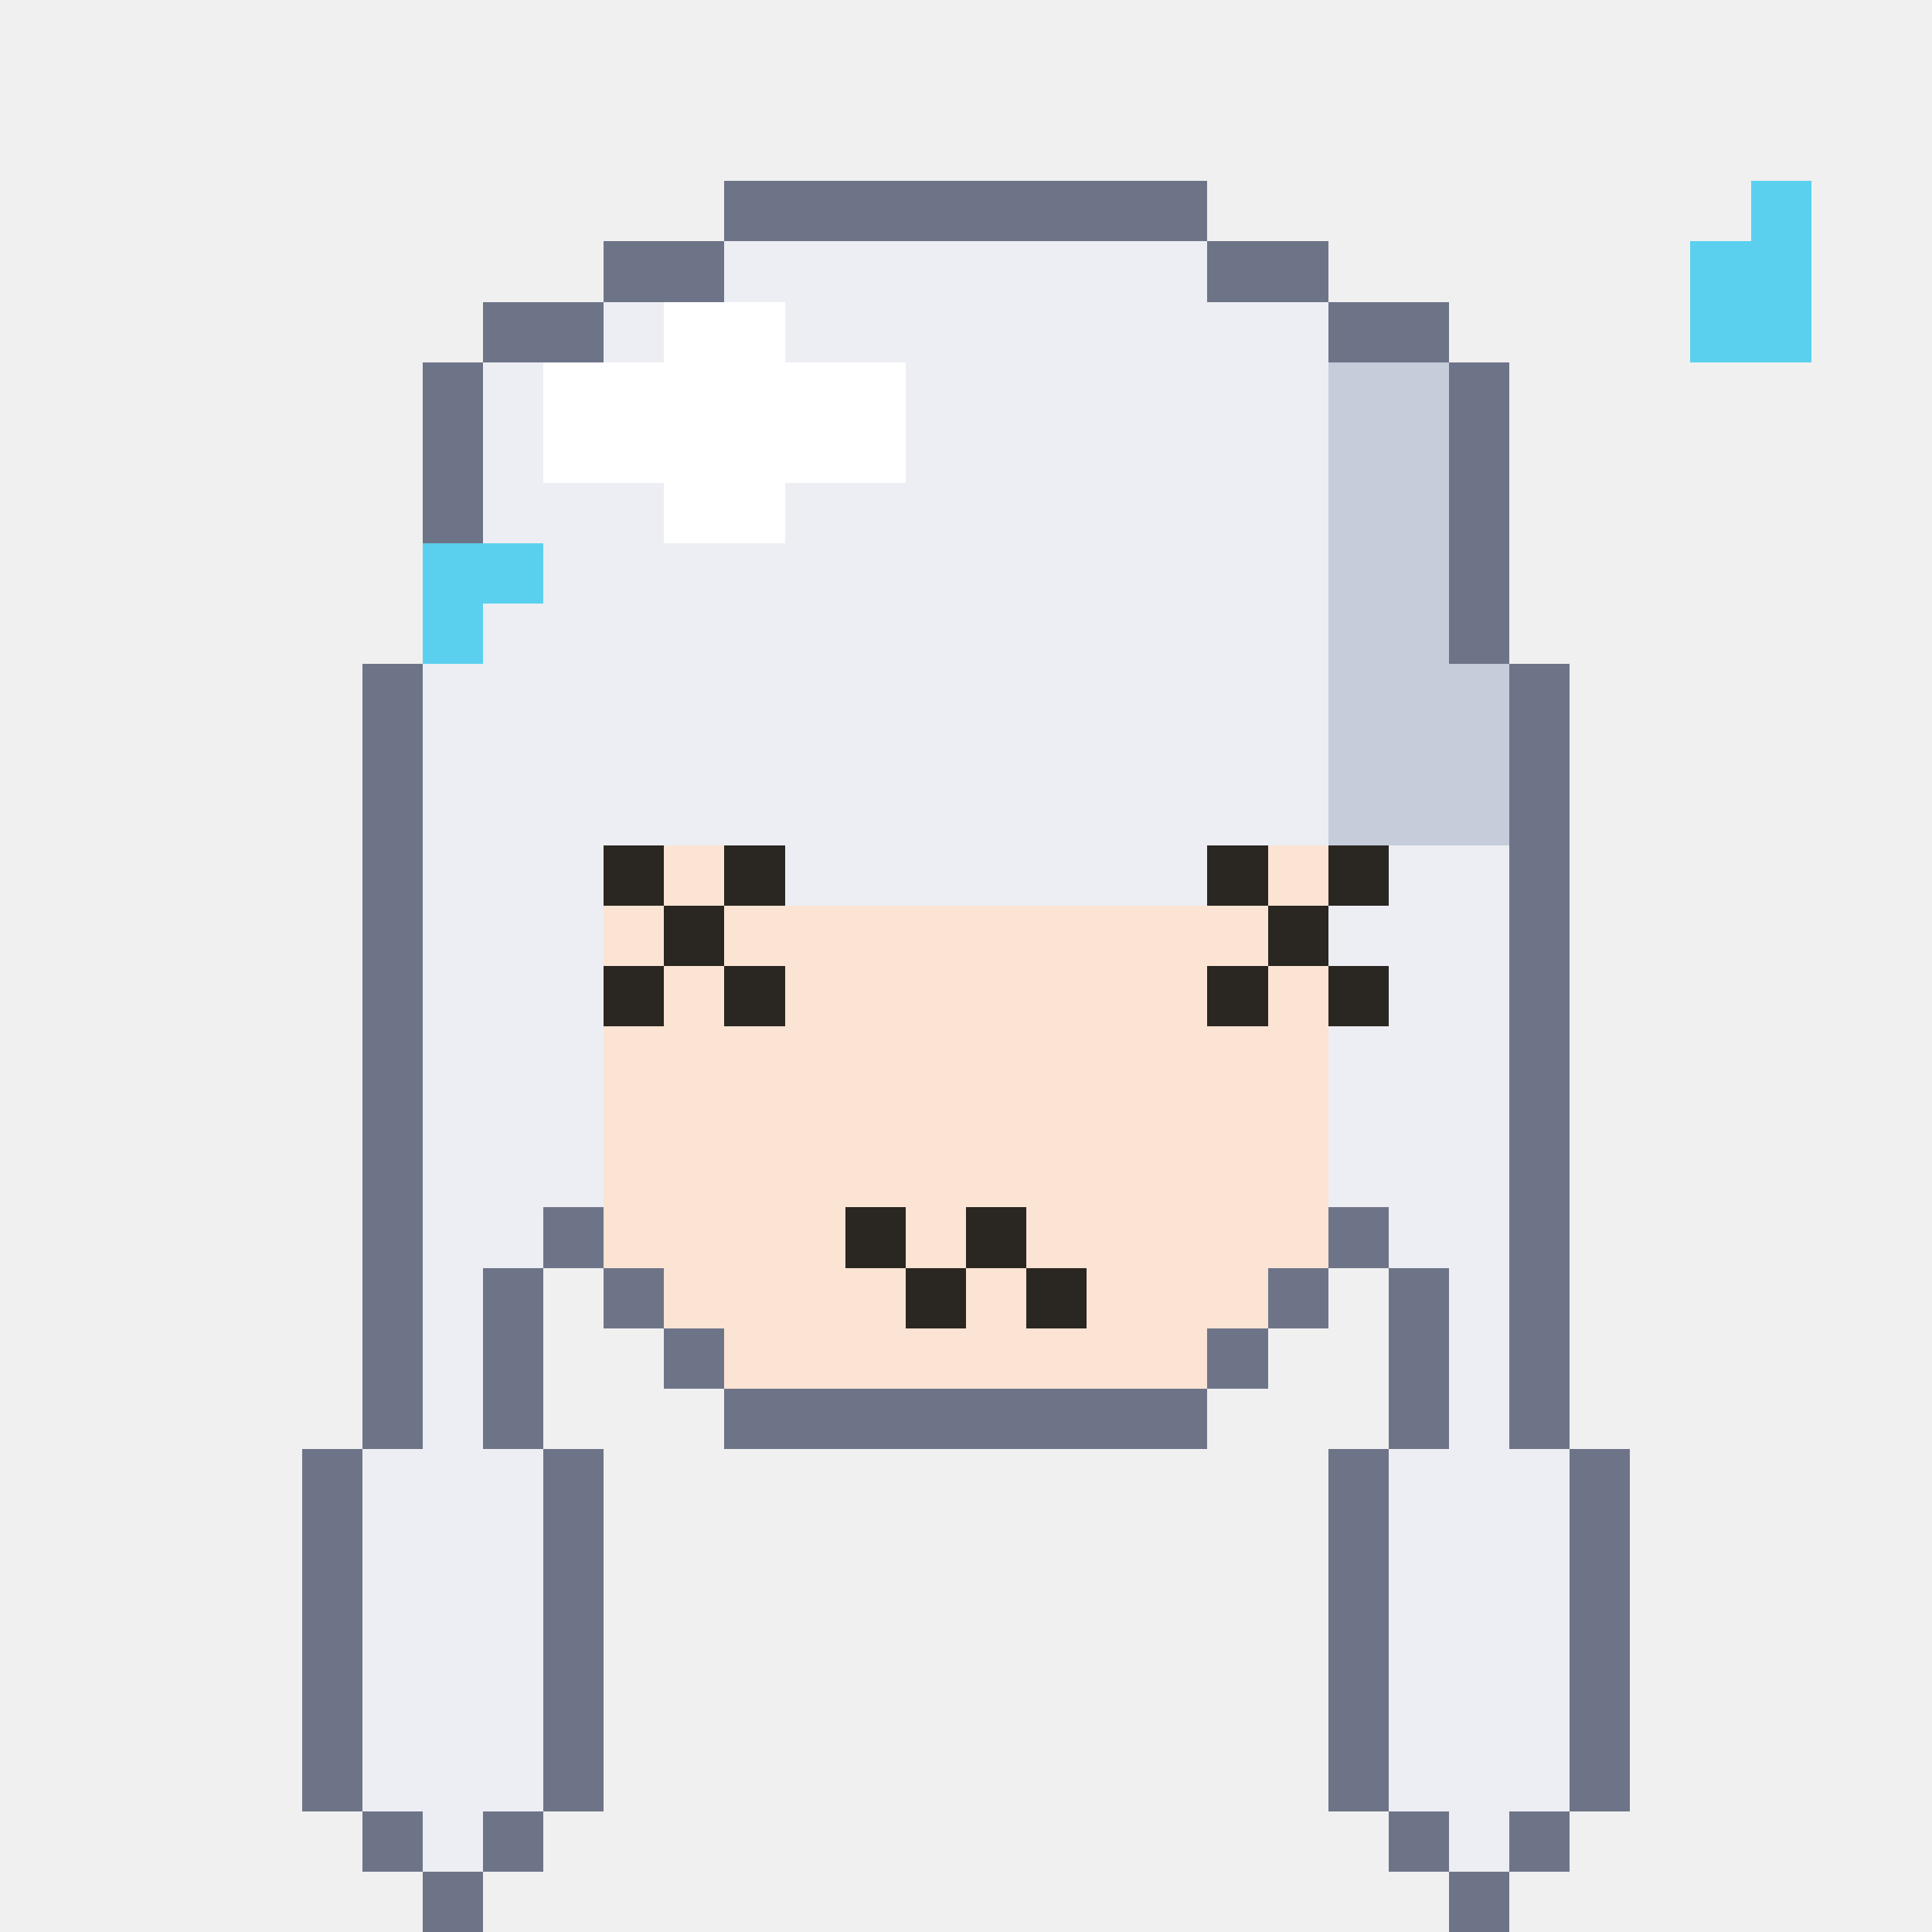
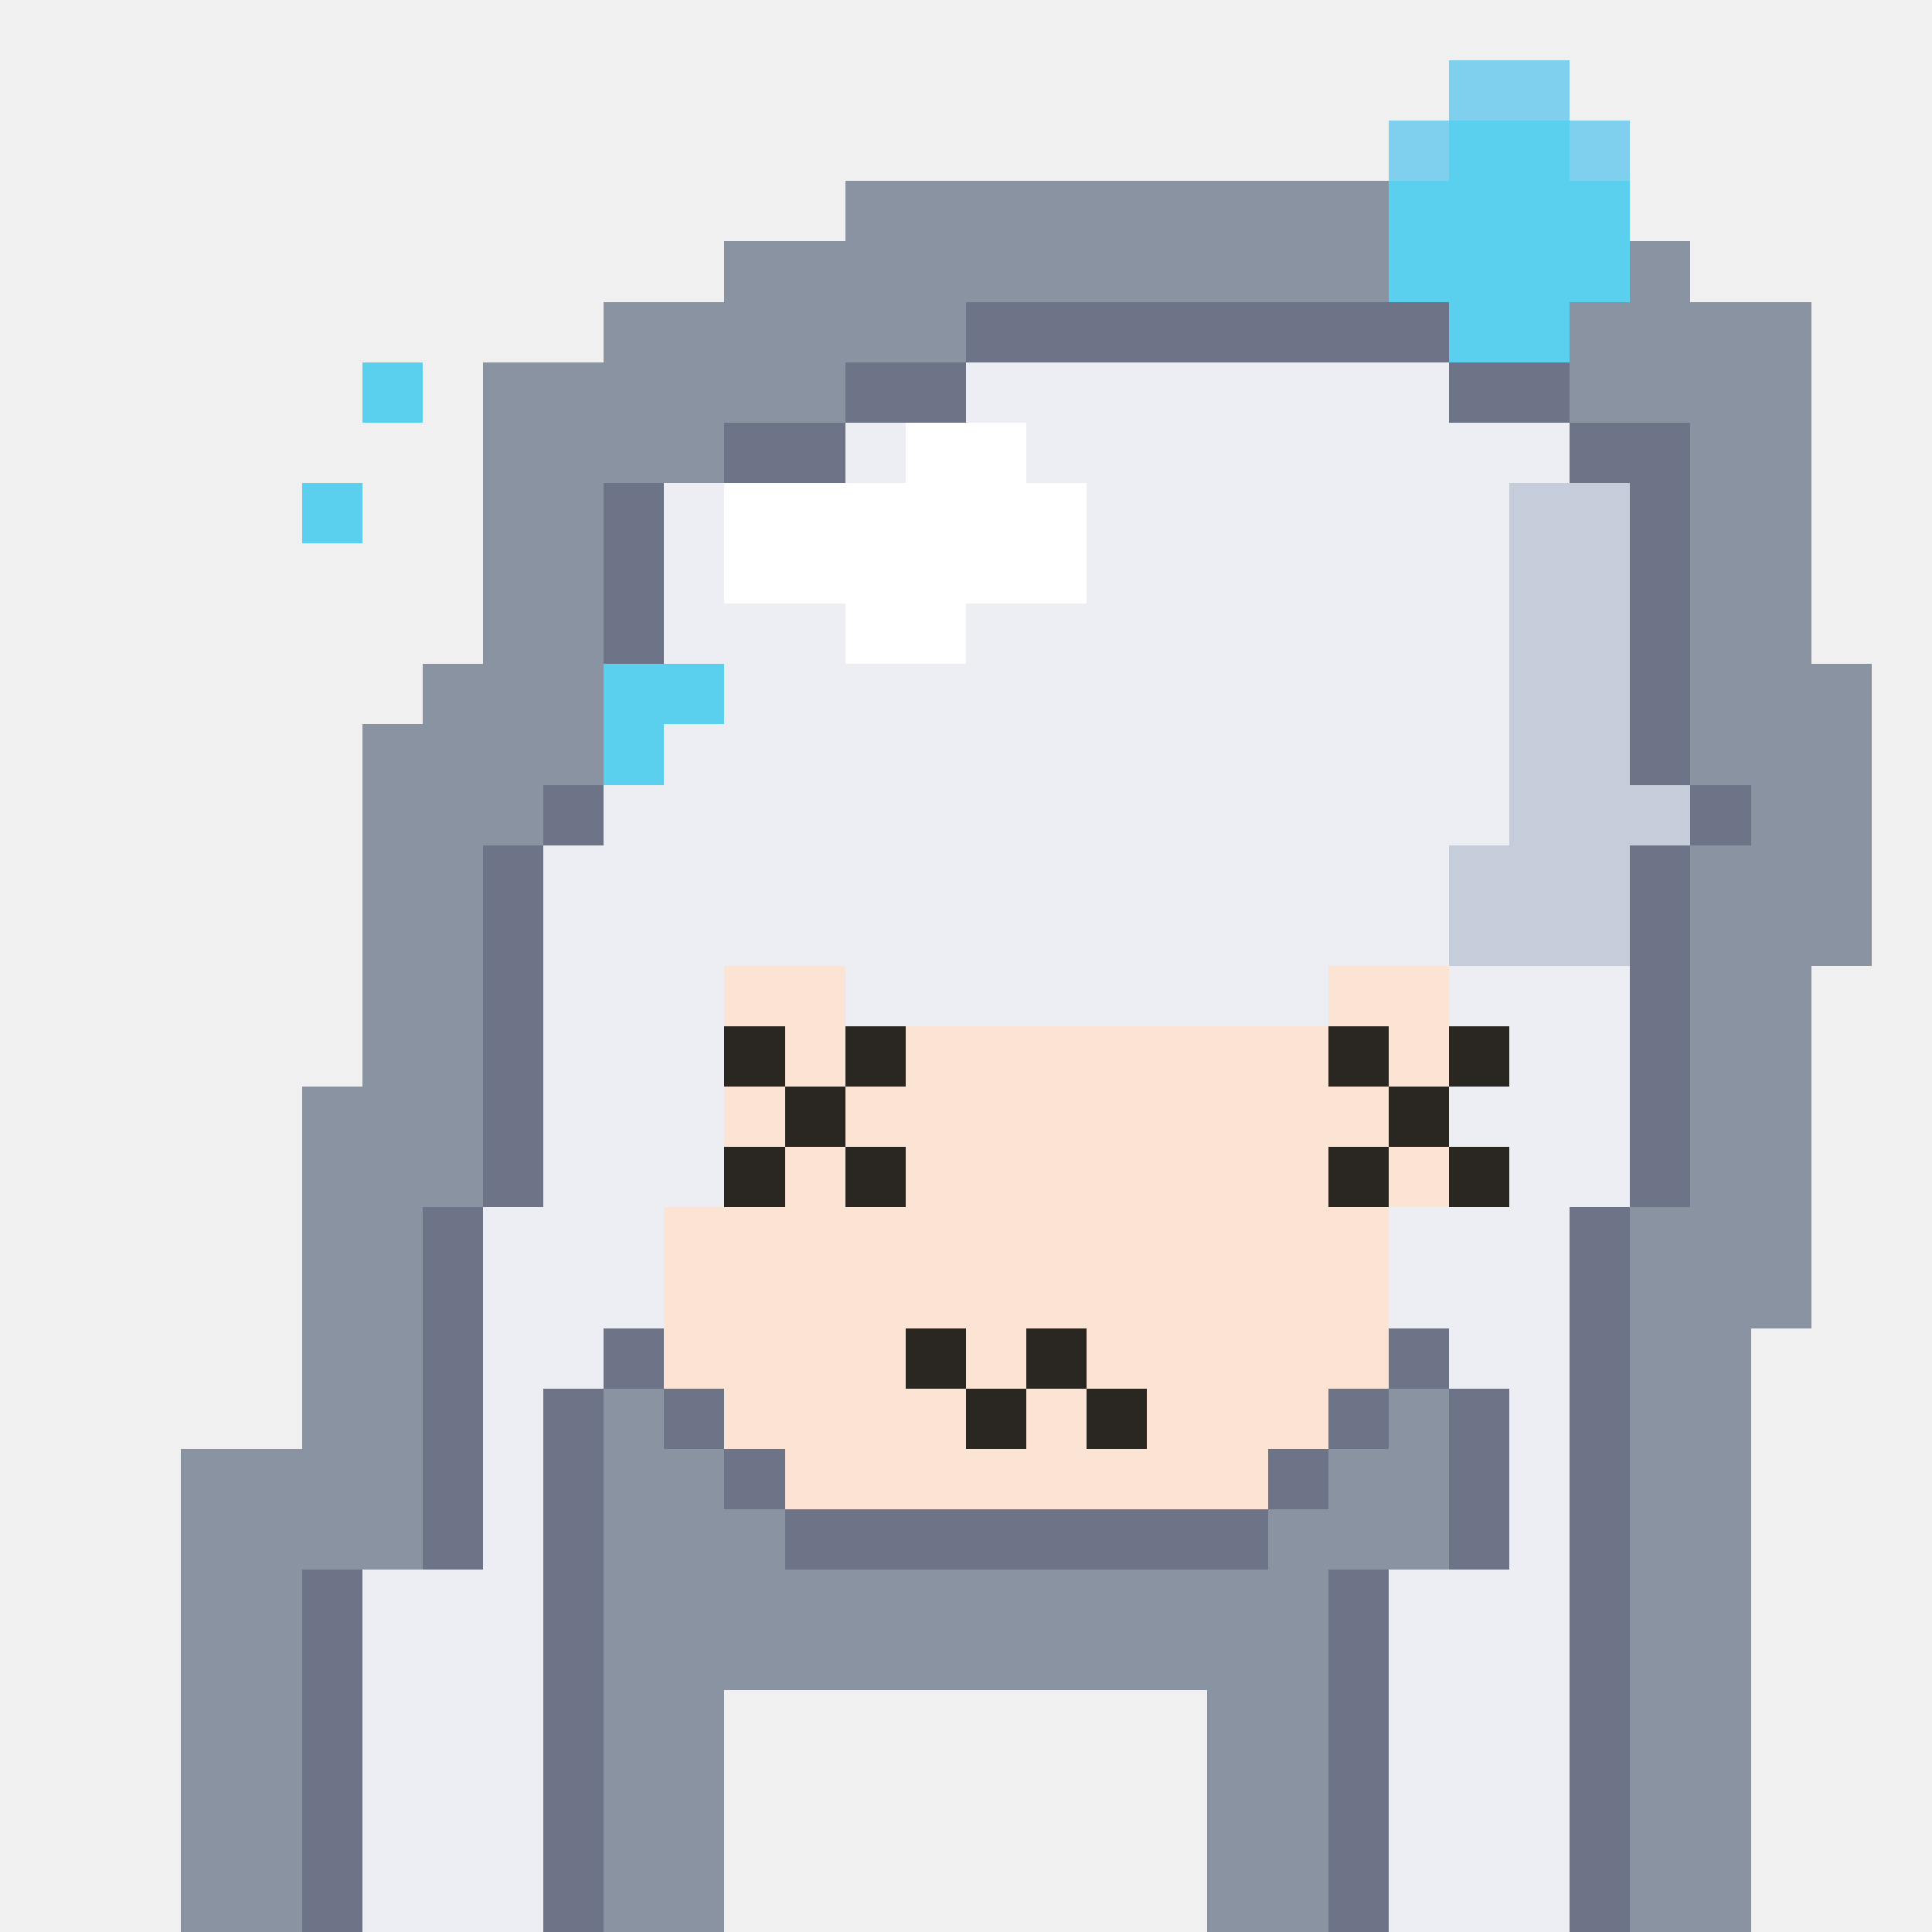
<svg xmlns="http://www.w3.org/2000/svg" width="128" height="128" viewBox="0 0 128 128" shape-rendering="crispEdges">
-   <rect x="48" y="12" width="32" height="4" fill="#6E7488" />
-   <rect x="116" y="12" width="4" height="4" fill="#5BD0EE" />
-   <rect x="40" y="16" width="8" height="4" fill="#6E7488" />
-   <rect x="48" y="16" width="32" height="4" fill="#ECEEF3" />
-   <rect x="80" y="16" width="8" height="4" fill="#6E7488" />
-   <rect x="112" y="16" width="8" height="4" fill="#5BD0EE" />
-   <rect x="32" y="20" width="8" height="4" fill="#6E7488" />
-   <rect x="40" y="20" width="4" height="4" fill="#ECEEF3" />
-   <rect x="44" y="20" width="8" height="4" fill="#FFFFFF" />
-   <rect x="52" y="20" width="36" height="4" fill="#ECEEF3" />
-   <rect x="88" y="20" width="8" height="4" fill="#6E7488" />
-   <rect x="112" y="20" width="8" height="4" fill="#5BD0EE" />
-   <rect x="28" y="24" width="4" height="4" fill="#6E7488" />
-   <rect x="32" y="24" width="4" height="4" fill="#ECEEF3" />
-   <rect x="36" y="24" width="24" height="4" fill="#FFFFFF" />
-   <rect x="60" y="24" width="28" height="4" fill="#ECEEF3" />
-   <rect x="88" y="24" width="8" height="4" fill="#C5CCDA" />
-   <rect x="96" y="24" width="4" height="4" fill="#6E7488" />
-   <rect x="28" y="28" width="4" height="4" fill="#6E7488" />
-   <rect x="32" y="28" width="4" height="4" fill="#ECEEF3" />
-   <rect x="36" y="28" width="24" height="4" fill="#FFFFFF" />
-   <rect x="60" y="28" width="28" height="4" fill="#ECEEF3" />
-   <rect x="88" y="28" width="8" height="4" fill="#C5CCDA" />
-   <rect x="96" y="28" width="4" height="4" fill="#6E7488" />
-   <rect x="28" y="32" width="4" height="4" fill="#6E7488" />
-   <rect x="32" y="32" width="12" height="4" fill="#ECEEF3" />
-   <rect x="44" y="32" width="8" height="4" fill="#FFFFFF" />
-   <rect x="52" y="32" width="36" height="4" fill="#ECEEF3" />
-   <rect x="88" y="32" width="8" height="4" fill="#C5CCDA" />
-   <rect x="96" y="32" width="4" height="4" fill="#6E7488" />
-   <rect x="28" y="36" width="8" height="4" fill="#5BD0EE" />
-   <rect x="36" y="36" width="52" height="4" fill="#ECEEF3" />
-   <rect x="88" y="36" width="8" height="4" fill="#C5CCDA" />
-   <rect x="96" y="36" width="4" height="4" fill="#6E7488" />
-   <rect x="28" y="40" width="4" height="4" fill="#5BD0EE" />
-   <rect x="32" y="40" width="56" height="4" fill="#ECEEF3" />
-   <rect x="88" y="40" width="8" height="4" fill="#C5CCDA" />
-   <rect x="96" y="40" width="4" height="4" fill="#6E7488" />
-   <rect x="24" y="44" width="4" height="4" fill="#6E7488" />
-   <rect x="28" y="44" width="60" height="4" fill="#ECEEF3" />
-   <rect x="88" y="44" width="12" height="4" fill="#C5CCDA" />
-   <rect x="100" y="44" width="4" height="4" fill="#6E7488" />
-   <rect x="24" y="48" width="4" height="4" fill="#6E7488" />
-   <rect x="28" y="48" width="60" height="4" fill="#ECEEF3" />
-   <rect x="88" y="48" width="12" height="4" fill="#C5CCDA" />
-   <rect x="100" y="48" width="4" height="4" fill="#6E7488" />
-   <rect x="24" y="52" width="4" height="4" fill="#6E7488" />
-   <rect x="28" y="52" width="60" height="4" fill="#ECEEF3" />
-   <rect x="88" y="52" width="12" height="4" fill="#C5CCDA" />
-   <rect x="100" y="52" width="4" height="4" fill="#6E7488" />
-   <rect x="24" y="56" width="4" height="4" fill="#6E7488" />
-   <rect x="28" y="56" width="12" height="4" fill="#ECEEF3" />
-   <rect x="40" y="56" width="4" height="4" fill="#2A2622" />
-   <rect x="44" y="56" width="4" height="4" fill="#FBE4D4" />
-   <rect x="48" y="56" width="4" height="4" fill="#2A2622" />
-   <rect x="52" y="56" width="28" height="4" fill="#ECEEF3" />
-   <rect x="80" y="56" width="4" height="4" fill="#2A2622" />
-   <rect x="84" y="56" width="4" height="4" fill="#FBE4D4" />
-   <rect x="88" y="56" width="4" height="4" fill="#2A2622" />
-   <rect x="92" y="56" width="8" height="4" fill="#ECEEF3" />
-   <rect x="100" y="56" width="4" height="4" fill="#6E7488" />
-   <rect x="24" y="60" width="4" height="4" fill="#6E7488" />
-   <rect x="28" y="60" width="12" height="4" fill="#ECEEF3" />
-   <rect x="40" y="60" width="4" height="4" fill="#FBE4D4" />
-   <rect x="44" y="60" width="4" height="4" fill="#2A2622" />
-   <rect x="48" y="60" width="36" height="4" fill="#FBE4D4" />
-   <rect x="84" y="60" width="4" height="4" fill="#2A2622" />
-   <rect x="88" y="60" width="12" height="4" fill="#ECEEF3" />
-   <rect x="100" y="60" width="4" height="4" fill="#6E7488" />
-   <rect x="24" y="64" width="4" height="4" fill="#6E7488" />
-   <rect x="28" y="64" width="12" height="4" fill="#ECEEF3" />
-   <rect x="40" y="64" width="4" height="4" fill="#2A2622" />
-   <rect x="44" y="64" width="4" height="4" fill="#FBE4D4" />
-   <rect x="48" y="64" width="4" height="4" fill="#2A2622" />
-   <rect x="52" y="64" width="28" height="4" fill="#FBE4D4" />
-   <rect x="80" y="64" width="4" height="4" fill="#2A2622" />
-   <rect x="84" y="64" width="4" height="4" fill="#FBE4D4" />
-   <rect x="88" y="64" width="4" height="4" fill="#2A2622" />
-   <rect x="92" y="64" width="8" height="4" fill="#ECEEF3" />
-   <rect x="100" y="64" width="4" height="4" fill="#6E7488" />
-   <rect x="24" y="68" width="4" height="4" fill="#6E7488" />
-   <rect x="28" y="68" width="12" height="4" fill="#ECEEF3" />
-   <rect x="40" y="68" width="48" height="4" fill="#FBE4D4" />
-   <rect x="88" y="68" width="12" height="4" fill="#ECEEF3" />
-   <rect x="100" y="68" width="4" height="4" fill="#6E7488" />
-   <rect x="24" y="72" width="4" height="4" fill="#6E7488" />
-   <rect x="28" y="72" width="12" height="4" fill="#ECEEF3" />
-   <rect x="40" y="72" width="48" height="4" fill="#FBE4D4" />
-   <rect x="88" y="72" width="12" height="4" fill="#ECEEF3" />
-   <rect x="100" y="72" width="4" height="4" fill="#6E7488" />
-   <rect x="24" y="76" width="4" height="4" fill="#6E7488" />
-   <rect x="28" y="76" width="12" height="4" fill="#ECEEF3" />
-   <rect x="40" y="76" width="48" height="4" fill="#FBE4D4" />
-   <rect x="88" y="76" width="12" height="4" fill="#ECEEF3" />
-   <rect x="100" y="76" width="4" height="4" fill="#6E7488" />
-   <rect x="24" y="80" width="4" height="4" fill="#6E7488" />
-   <rect x="28" y="80" width="8" height="4" fill="#ECEEF3" />
-   <rect x="36" y="80" width="4" height="4" fill="#6E7488" />
-   <rect x="40" y="80" width="16" height="4" fill="#FBE4D4" />
-   <rect x="56" y="80" width="4" height="4" fill="#2A2622" />
-   <rect x="60" y="80" width="4" height="4" fill="#FBE4D4" />
-   <rect x="64" y="80" width="4" height="4" fill="#2A2622" />
-   <rect x="68" y="80" width="20" height="4" fill="#FBE4D4" />
-   <rect x="88" y="80" width="4" height="4" fill="#6E7488" />
-   <rect x="92" y="80" width="8" height="4" fill="#ECEEF3" />
-   <rect x="100" y="80" width="4" height="4" fill="#6E7488" />
-   <rect x="24" y="84" width="4" height="4" fill="#6E7488" />
-   <rect x="28" y="84" width="4" height="4" fill="#ECEEF3" />
-   <rect x="32" y="84" width="4" height="4" fill="#6E7488" />
-   <rect x="40" y="84" width="4" height="4" fill="#6E7488" />
-   <rect x="44" y="84" width="16" height="4" fill="#FBE4D4" />
-   <rect x="60" y="84" width="4" height="4" fill="#2A2622" />
-   <rect x="64" y="84" width="4" height="4" fill="#FBE4D4" />
-   <rect x="68" y="84" width="4" height="4" fill="#2A2622" />
-   <rect x="72" y="84" width="12" height="4" fill="#FBE4D4" />
-   <rect x="84" y="84" width="4" height="4" fill="#6E7488" />
-   <rect x="92" y="84" width="4" height="4" fill="#6E7488" />
-   <rect x="96" y="84" width="4" height="4" fill="#ECEEF3" />
-   <rect x="100" y="84" width="4" height="4" fill="#6E7488" />
-   <rect x="24" y="88" width="4" height="4" fill="#6E7488" />
-   <rect x="28" y="88" width="4" height="4" fill="#ECEEF3" />
-   <rect x="32" y="88" width="4" height="4" fill="#6E7488" />
-   <rect x="44" y="88" width="4" height="4" fill="#6E7488" />
-   <rect x="48" y="88" width="32" height="4" fill="#FBE4D4" />
-   <rect x="80" y="88" width="4" height="4" fill="#6E7488" />
+   <rect x="96" y="4" width="8" height="4" fill="#7FD0EE" />
+   <rect x="92" y="8" width="4" height="4" fill="#7FD0EE" />
+   <rect x="96" y="8" width="8" height="4" fill="#5BD0EE" />
+   <rect x="104" y="8" width="4" height="4" fill="#7FD0EE" />
+   <rect x="56" y="12" width="36" height="4" fill="#8A93A2" />
+   <rect x="92" y="12" width="16" height="4" fill="#5BD0EE" />
+   <rect x="48" y="16" width="44" height="4" fill="#8A93A2" />
+   <rect x="92" y="16" width="16" height="4" fill="#5BD0EE" />
+   <rect x="108" y="16" width="4" height="4" fill="#8A93A2" />
+   <rect x="40" y="20" width="24" height="4" fill="#8A93A2" />
+   <rect x="64" y="20" width="32" height="4" fill="#6E7488" />
+   <rect x="96" y="20" width="8" height="4" fill="#5BD0EE" />
+   <rect x="104" y="20" width="16" height="4" fill="#8A93A2" />
+   <rect x="24" y="24" width="4" height="4" fill="#5BD0EE" />
+   <rect x="32" y="24" width="24" height="4" fill="#8A93A2" />
+   <rect x="56" y="24" width="8" height="4" fill="#6E7488" />
+   <rect x="64" y="24" width="32" height="4" fill="#ECEEF3" />
+   <rect x="96" y="24" width="8" height="4" fill="#6E7488" />
+   <rect x="104" y="24" width="16" height="4" fill="#8A93A2" />
+   <rect x="32" y="28" width="16" height="4" fill="#8A93A2" />
+   <rect x="48" y="28" width="8" height="4" fill="#6E7488" />
+   <rect x="56" y="28" width="4" height="4" fill="#ECEEF3" />
+   <rect x="60" y="28" width="8" height="4" fill="#FFFFFF" />
+   <rect x="68" y="28" width="36" height="4" fill="#ECEEF3" />
+   <rect x="104" y="28" width="8" height="4" fill="#6E7488" />
+   <rect x="112" y="28" width="8" height="4" fill="#8A93A2" />
+   <rect x="20" y="32" width="4" height="4" fill="#5BD0EE" />
+   <rect x="32" y="32" width="8" height="4" fill="#8A93A2" />
+   <rect x="40" y="32" width="4" height="4" fill="#6E7488" />
+   <rect x="44" y="32" width="4" height="4" fill="#ECEEF3" />
+   <rect x="48" y="32" width="24" height="4" fill="#FFFFFF" />
+   <rect x="72" y="32" width="28" height="4" fill="#ECEEF3" />
+   <rect x="100" y="32" width="8" height="4" fill="#C5CCDA" />
+   <rect x="108" y="32" width="4" height="4" fill="#6E7488" />
+   <rect x="112" y="32" width="8" height="4" fill="#8A93A2" />
+   <rect x="32" y="36" width="8" height="4" fill="#8A93A2" />
+   <rect x="40" y="36" width="4" height="4" fill="#6E7488" />
+   <rect x="44" y="36" width="4" height="4" fill="#ECEEF3" />
+   <rect x="48" y="36" width="24" height="4" fill="#FFFFFF" />
+   <rect x="72" y="36" width="28" height="4" fill="#ECEEF3" />
+   <rect x="100" y="36" width="8" height="4" fill="#C5CCDA" />
+   <rect x="108" y="36" width="4" height="4" fill="#6E7488" />
+   <rect x="112" y="36" width="8" height="4" fill="#8A93A2" />
+   <rect x="32" y="40" width="8" height="4" fill="#8A93A2" />
+   <rect x="40" y="40" width="4" height="4" fill="#6E7488" />
+   <rect x="44" y="40" width="12" height="4" fill="#ECEEF3" />
+   <rect x="56" y="40" width="8" height="4" fill="#FFFFFF" />
+   <rect x="64" y="40" width="36" height="4" fill="#ECEEF3" />
+   <rect x="100" y="40" width="8" height="4" fill="#C5CCDA" />
+   <rect x="108" y="40" width="4" height="4" fill="#6E7488" />
+   <rect x="112" y="40" width="8" height="4" fill="#8A93A2" />
+   <rect x="28" y="44" width="12" height="4" fill="#8A93A2" />
+   <rect x="40" y="44" width="8" height="4" fill="#5BD0EE" />
+   <rect x="48" y="44" width="52" height="4" fill="#ECEEF3" />
+   <rect x="100" y="44" width="8" height="4" fill="#C5CCDA" />
+   <rect x="108" y="44" width="4" height="4" fill="#6E7488" />
+   <rect x="112" y="44" width="12" height="4" fill="#8A93A2" />
+   <rect x="24" y="48" width="16" height="4" fill="#8A93A2" />
+   <rect x="40" y="48" width="4" height="4" fill="#5BD0EE" />
+   <rect x="44" y="48" width="56" height="4" fill="#ECEEF3" />
+   <rect x="100" y="48" width="8" height="4" fill="#C5CCDA" />
+   <rect x="108" y="48" width="4" height="4" fill="#6E7488" />
+   <rect x="112" y="48" width="12" height="4" fill="#8A93A2" />
+   <rect x="24" y="52" width="12" height="4" fill="#8A93A2" />
+   <rect x="36" y="52" width="4" height="4" fill="#6E7488" />
+   <rect x="40" y="52" width="60" height="4" fill="#ECEEF3" />
+   <rect x="100" y="52" width="12" height="4" fill="#C5CCDA" />
+   <rect x="112" y="52" width="4" height="4" fill="#6E7488" />
+   <rect x="116" y="52" width="8" height="4" fill="#8A93A2" />
+   <rect x="24" y="56" width="8" height="4" fill="#8A93A2" />
+   <rect x="32" y="56" width="4" height="4" fill="#6E7488" />
+   <rect x="36" y="56" width="60" height="4" fill="#ECEEF3" />
+   <rect x="96" y="56" width="12" height="4" fill="#C5CCDA" />
+   <rect x="108" y="56" width="4" height="4" fill="#6E7488" />
+   <rect x="112" y="56" width="12" height="4" fill="#8A93A2" />
+   <rect x="24" y="60" width="8" height="4" fill="#8A93A2" />
+   <rect x="32" y="60" width="4" height="4" fill="#6E7488" />
+   <rect x="36" y="60" width="60" height="4" fill="#ECEEF3" />
+   <rect x="96" y="60" width="12" height="4" fill="#C5CCDA" />
+   <rect x="108" y="60" width="4" height="4" fill="#6E7488" />
+   <rect x="112" y="60" width="12" height="4" fill="#8A93A2" />
+   <rect x="24" y="64" width="8" height="4" fill="#8A93A2" />
+   <rect x="32" y="64" width="4" height="4" fill="#6E7488" />
+   <rect x="36" y="64" width="12" height="4" fill="#ECEEF3" />
+   <rect x="48" y="64" width="8" height="4" fill="#FBE4D4" />
+   <rect x="56" y="64" width="32" height="4" fill="#ECEEF3" />
+   <rect x="88" y="64" width="8" height="4" fill="#FBE4D4" />
+   <rect x="96" y="64" width="12" height="4" fill="#ECEEF3" />
+   <rect x="108" y="64" width="4" height="4" fill="#6E7488" />
+   <rect x="112" y="64" width="8" height="4" fill="#8A93A2" />
+   <rect x="24" y="68" width="8" height="4" fill="#8A93A2" />
+   <rect x="32" y="68" width="4" height="4" fill="#6E7488" />
+   <rect x="36" y="68" width="12" height="4" fill="#ECEEF3" />
+   <rect x="48" y="68" width="4" height="4" fill="#2A2622" />
+   <rect x="52" y="68" width="4" height="4" fill="#FBE4D4" />
+   <rect x="56" y="68" width="4" height="4" fill="#2A2622" />
+   <rect x="60" y="68" width="28" height="4" fill="#FBE4D4" />
+   <rect x="88" y="68" width="4" height="4" fill="#2A2622" />
+   <rect x="92" y="68" width="4" height="4" fill="#FBE4D4" />
+   <rect x="96" y="68" width="4" height="4" fill="#2A2622" />
+   <rect x="100" y="68" width="8" height="4" fill="#ECEEF3" />
+   <rect x="108" y="68" width="4" height="4" fill="#6E7488" />
+   <rect x="112" y="68" width="8" height="4" fill="#8A93A2" />
+   <rect x="20" y="72" width="12" height="4" fill="#8A93A2" />
+   <rect x="32" y="72" width="4" height="4" fill="#6E7488" />
+   <rect x="36" y="72" width="12" height="4" fill="#ECEEF3" />
+   <rect x="48" y="72" width="4" height="4" fill="#FBE4D4" />
+   <rect x="52" y="72" width="4" height="4" fill="#2A2622" />
+   <rect x="56" y="72" width="36" height="4" fill="#FBE4D4" />
+   <rect x="92" y="72" width="4" height="4" fill="#2A2622" />
+   <rect x="96" y="72" width="12" height="4" fill="#ECEEF3" />
+   <rect x="108" y="72" width="4" height="4" fill="#6E7488" />
+   <rect x="112" y="72" width="8" height="4" fill="#8A93A2" />
+   <rect x="20" y="76" width="12" height="4" fill="#8A93A2" />
+   <rect x="32" y="76" width="4" height="4" fill="#6E7488" />
+   <rect x="36" y="76" width="12" height="4" fill="#ECEEF3" />
+   <rect x="48" y="76" width="4" height="4" fill="#2A2622" />
+   <rect x="52" y="76" width="4" height="4" fill="#FBE4D4" />
+   <rect x="56" y="76" width="4" height="4" fill="#2A2622" />
+   <rect x="60" y="76" width="28" height="4" fill="#FBE4D4" />
+   <rect x="88" y="76" width="4" height="4" fill="#2A2622" />
+   <rect x="92" y="76" width="4" height="4" fill="#FBE4D4" />
+   <rect x="96" y="76" width="4" height="4" fill="#2A2622" />
+   <rect x="100" y="76" width="8" height="4" fill="#ECEEF3" />
+   <rect x="108" y="76" width="4" height="4" fill="#6E7488" />
+   <rect x="112" y="76" width="8" height="4" fill="#8A93A2" />
+   <rect x="20" y="80" width="8" height="4" fill="#8A93A2" />
+   <rect x="28" y="80" width="4" height="4" fill="#6E7488" />
+   <rect x="32" y="80" width="12" height="4" fill="#ECEEF3" />
+   <rect x="44" y="80" width="48" height="4" fill="#FBE4D4" />
+   <rect x="92" y="80" width="12" height="4" fill="#ECEEF3" />
+   <rect x="104" y="80" width="4" height="4" fill="#6E7488" />
+   <rect x="108" y="80" width="12" height="4" fill="#8A93A2" />
+   <rect x="20" y="84" width="8" height="4" fill="#8A93A2" />
+   <rect x="28" y="84" width="4" height="4" fill="#6E7488" />
+   <rect x="32" y="84" width="12" height="4" fill="#ECEEF3" />
+   <rect x="44" y="84" width="48" height="4" fill="#FBE4D4" />
+   <rect x="92" y="84" width="12" height="4" fill="#ECEEF3" />
+   <rect x="104" y="84" width="4" height="4" fill="#6E7488" />
+   <rect x="108" y="84" width="12" height="4" fill="#8A93A2" />
+   <rect x="20" y="88" width="8" height="4" fill="#8A93A2" />
+   <rect x="28" y="88" width="4" height="4" fill="#6E7488" />
+   <rect x="32" y="88" width="8" height="4" fill="#ECEEF3" />
+   <rect x="40" y="88" width="4" height="4" fill="#6E7488" />
+   <rect x="44" y="88" width="16" height="4" fill="#FBE4D4" />
+   <rect x="60" y="88" width="4" height="4" fill="#2A2622" />
+   <rect x="64" y="88" width="4" height="4" fill="#FBE4D4" />
+   <rect x="68" y="88" width="4" height="4" fill="#2A2622" />
+   <rect x="72" y="88" width="20" height="4" fill="#FBE4D4" />
  <rect x="92" y="88" width="4" height="4" fill="#6E7488" />
-   <rect x="96" y="88" width="4" height="4" fill="#ECEEF3" />
-   <rect x="100" y="88" width="4" height="4" fill="#6E7488" />
-   <rect x="24" y="92" width="4" height="4" fill="#6E7488" />
-   <rect x="28" y="92" width="4" height="4" fill="#ECEEF3" />
-   <rect x="32" y="92" width="4" height="4" fill="#6E7488" />
-   <rect x="48" y="92" width="32" height="4" fill="#6E7488" />
-   <rect x="92" y="92" width="4" height="4" fill="#6E7488" />
-   <rect x="96" y="92" width="4" height="4" fill="#ECEEF3" />
-   <rect x="100" y="92" width="4" height="4" fill="#6E7488" />
-   <rect x="20" y="96" width="4" height="4" fill="#6E7488" />
-   <rect x="24" y="96" width="12" height="4" fill="#ECEEF3" />
+   <rect x="96" y="88" width="8" height="4" fill="#ECEEF3" />
+   <rect x="104" y="88" width="4" height="4" fill="#6E7488" />
+   <rect x="108" y="88" width="8" height="4" fill="#8A93A2" />
+   <rect x="20" y="92" width="8" height="4" fill="#8A93A2" />
+   <rect x="28" y="92" width="4" height="4" fill="#6E7488" />
+   <rect x="32" y="92" width="4" height="4" fill="#ECEEF3" />
+   <rect x="36" y="92" width="4" height="4" fill="#6E7488" />
+   <rect x="40" y="92" width="4" height="4" fill="#8A93A2" />
+   <rect x="44" y="92" width="4" height="4" fill="#6E7488" />
+   <rect x="48" y="92" width="16" height="4" fill="#FBE4D4" />
+   <rect x="64" y="92" width="4" height="4" fill="#2A2622" />
+   <rect x="68" y="92" width="4" height="4" fill="#FBE4D4" />
+   <rect x="72" y="92" width="4" height="4" fill="#2A2622" />
+   <rect x="76" y="92" width="12" height="4" fill="#FBE4D4" />
+   <rect x="88" y="92" width="4" height="4" fill="#6E7488" />
+   <rect x="92" y="92" width="4" height="4" fill="#8A93A2" />
+   <rect x="96" y="92" width="4" height="4" fill="#6E7488" />
+   <rect x="100" y="92" width="4" height="4" fill="#ECEEF3" />
+   <rect x="104" y="92" width="4" height="4" fill="#6E7488" />
+   <rect x="108" y="92" width="8" height="4" fill="#8A93A2" />
+   <rect x="12" y="96" width="16" height="4" fill="#8A93A2" />
+   <rect x="28" y="96" width="4" height="4" fill="#6E7488" />
+   <rect x="32" y="96" width="4" height="4" fill="#ECEEF3" />
  <rect x="36" y="96" width="4" height="4" fill="#6E7488" />
-   <rect x="88" y="96" width="4" height="4" fill="#6E7488" />
-   <rect x="92" y="96" width="12" height="4" fill="#ECEEF3" />
+   <rect x="40" y="96" width="8" height="4" fill="#8A93A2" />
+   <rect x="48" y="96" width="4" height="4" fill="#6E7488" />
+   <rect x="52" y="96" width="32" height="4" fill="#FBE4D4" />
+   <rect x="84" y="96" width="4" height="4" fill="#6E7488" />
+   <rect x="88" y="96" width="8" height="4" fill="#8A93A2" />
+   <rect x="96" y="96" width="4" height="4" fill="#6E7488" />
+   <rect x="100" y="96" width="4" height="4" fill="#ECEEF3" />
  <rect x="104" y="96" width="4" height="4" fill="#6E7488" />
-   <rect x="20" y="100" width="4" height="4" fill="#6E7488" />
-   <rect x="24" y="100" width="12" height="4" fill="#ECEEF3" />
+   <rect x="108" y="96" width="8" height="4" fill="#8A93A2" />
+   <rect x="12" y="100" width="16" height="4" fill="#8A93A2" />
+   <rect x="28" y="100" width="4" height="4" fill="#6E7488" />
+   <rect x="32" y="100" width="4" height="4" fill="#ECEEF3" />
  <rect x="36" y="100" width="4" height="4" fill="#6E7488" />
-   <rect x="88" y="100" width="4" height="4" fill="#6E7488" />
-   <rect x="92" y="100" width="12" height="4" fill="#ECEEF3" />
+   <rect x="40" y="100" width="12" height="4" fill="#8A93A2" />
+   <rect x="52" y="100" width="32" height="4" fill="#6E7488" />
+   <rect x="84" y="100" width="12" height="4" fill="#8A93A2" />
+   <rect x="96" y="100" width="4" height="4" fill="#6E7488" />
+   <rect x="100" y="100" width="4" height="4" fill="#ECEEF3" />
  <rect x="104" y="100" width="4" height="4" fill="#6E7488" />
+   <rect x="108" y="100" width="8" height="4" fill="#8A93A2" />
+   <rect x="12" y="104" width="8" height="4" fill="#8A93A2" />
  <rect x="20" y="104" width="4" height="4" fill="#6E7488" />
  <rect x="24" y="104" width="12" height="4" fill="#ECEEF3" />
  <rect x="36" y="104" width="4" height="4" fill="#6E7488" />
+   <rect x="40" y="104" width="48" height="4" fill="#8A93A2" />
  <rect x="88" y="104" width="4" height="4" fill="#6E7488" />
  <rect x="92" y="104" width="12" height="4" fill="#ECEEF3" />
  <rect x="104" y="104" width="4" height="4" fill="#6E7488" />
+   <rect x="108" y="104" width="8" height="4" fill="#8A93A2" />
+   <rect x="12" y="108" width="8" height="4" fill="#8A93A2" />
  <rect x="20" y="108" width="4" height="4" fill="#6E7488" />
  <rect x="24" y="108" width="12" height="4" fill="#ECEEF3" />
  <rect x="36" y="108" width="4" height="4" fill="#6E7488" />
+   <rect x="40" y="108" width="48" height="4" fill="#8A93A2" />
  <rect x="88" y="108" width="4" height="4" fill="#6E7488" />
  <rect x="92" y="108" width="12" height="4" fill="#ECEEF3" />
  <rect x="104" y="108" width="4" height="4" fill="#6E7488" />
+   <rect x="108" y="108" width="8" height="4" fill="#8A93A2" />
+   <rect x="12" y="112" width="8" height="4" fill="#8A93A2" />
  <rect x="20" y="112" width="4" height="4" fill="#6E7488" />
  <rect x="24" y="112" width="12" height="4" fill="#ECEEF3" />
  <rect x="36" y="112" width="4" height="4" fill="#6E7488" />
+   <rect x="40" y="112" width="8" height="4" fill="#8A93A2" />
+   <rect x="80" y="112" width="8" height="4" fill="#8A93A2" />
  <rect x="88" y="112" width="4" height="4" fill="#6E7488" />
  <rect x="92" y="112" width="12" height="4" fill="#ECEEF3" />
  <rect x="104" y="112" width="4" height="4" fill="#6E7488" />
+   <rect x="108" y="112" width="8" height="4" fill="#8A93A2" />
+   <rect x="12" y="116" width="8" height="4" fill="#8A93A2" />
  <rect x="20" y="116" width="4" height="4" fill="#6E7488" />
  <rect x="24" y="116" width="12" height="4" fill="#ECEEF3" />
  <rect x="36" y="116" width="4" height="4" fill="#6E7488" />
+   <rect x="40" y="116" width="8" height="4" fill="#8A93A2" />
+   <rect x="80" y="116" width="8" height="4" fill="#8A93A2" />
  <rect x="88" y="116" width="4" height="4" fill="#6E7488" />
  <rect x="92" y="116" width="12" height="4" fill="#ECEEF3" />
  <rect x="104" y="116" width="4" height="4" fill="#6E7488" />
-   <rect x="24" y="120" width="4" height="4" fill="#6E7488" />
-   <rect x="28" y="120" width="4" height="4" fill="#ECEEF3" />
-   <rect x="32" y="120" width="4" height="4" fill="#6E7488" />
-   <rect x="92" y="120" width="4" height="4" fill="#6E7488" />
-   <rect x="96" y="120" width="4" height="4" fill="#ECEEF3" />
-   <rect x="100" y="120" width="4" height="4" fill="#6E7488" />
-   <rect x="28" y="124" width="4" height="4" fill="#6E7488" />
-   <rect x="96" y="124" width="4" height="4" fill="#6E7488" />
+   <rect x="108" y="116" width="8" height="4" fill="#8A93A2" />
+   <rect x="12" y="120" width="8" height="4" fill="#8A93A2" />
+   <rect x="20" y="120" width="4" height="4" fill="#6E7488" />
+   <rect x="24" y="120" width="12" height="4" fill="#ECEEF3" />
+   <rect x="36" y="120" width="4" height="4" fill="#6E7488" />
+   <rect x="40" y="120" width="8" height="4" fill="#8A93A2" />
+   <rect x="80" y="120" width="8" height="4" fill="#8A93A2" />
+   <rect x="88" y="120" width="4" height="4" fill="#6E7488" />
+   <rect x="92" y="120" width="12" height="4" fill="#ECEEF3" />
+   <rect x="104" y="120" width="4" height="4" fill="#6E7488" />
+   <rect x="108" y="120" width="8" height="4" fill="#8A93A2" />
+   <rect x="12" y="124" width="8" height="4" fill="#8A93A2" />
+   <rect x="20" y="124" width="4" height="4" fill="#6E7488" />
+   <rect x="24" y="124" width="12" height="4" fill="#ECEEF3" />
+   <rect x="36" y="124" width="4" height="4" fill="#6E7488" />
+   <rect x="40" y="124" width="8" height="4" fill="#8A93A2" />
+   <rect x="80" y="124" width="8" height="4" fill="#8A93A2" />
+   <rect x="88" y="124" width="4" height="4" fill="#6E7488" />
+   <rect x="92" y="124" width="12" height="4" fill="#ECEEF3" />
+   <rect x="104" y="124" width="4" height="4" fill="#6E7488" />
+   <rect x="108" y="124" width="8" height="4" fill="#8A93A2" />
</svg>
